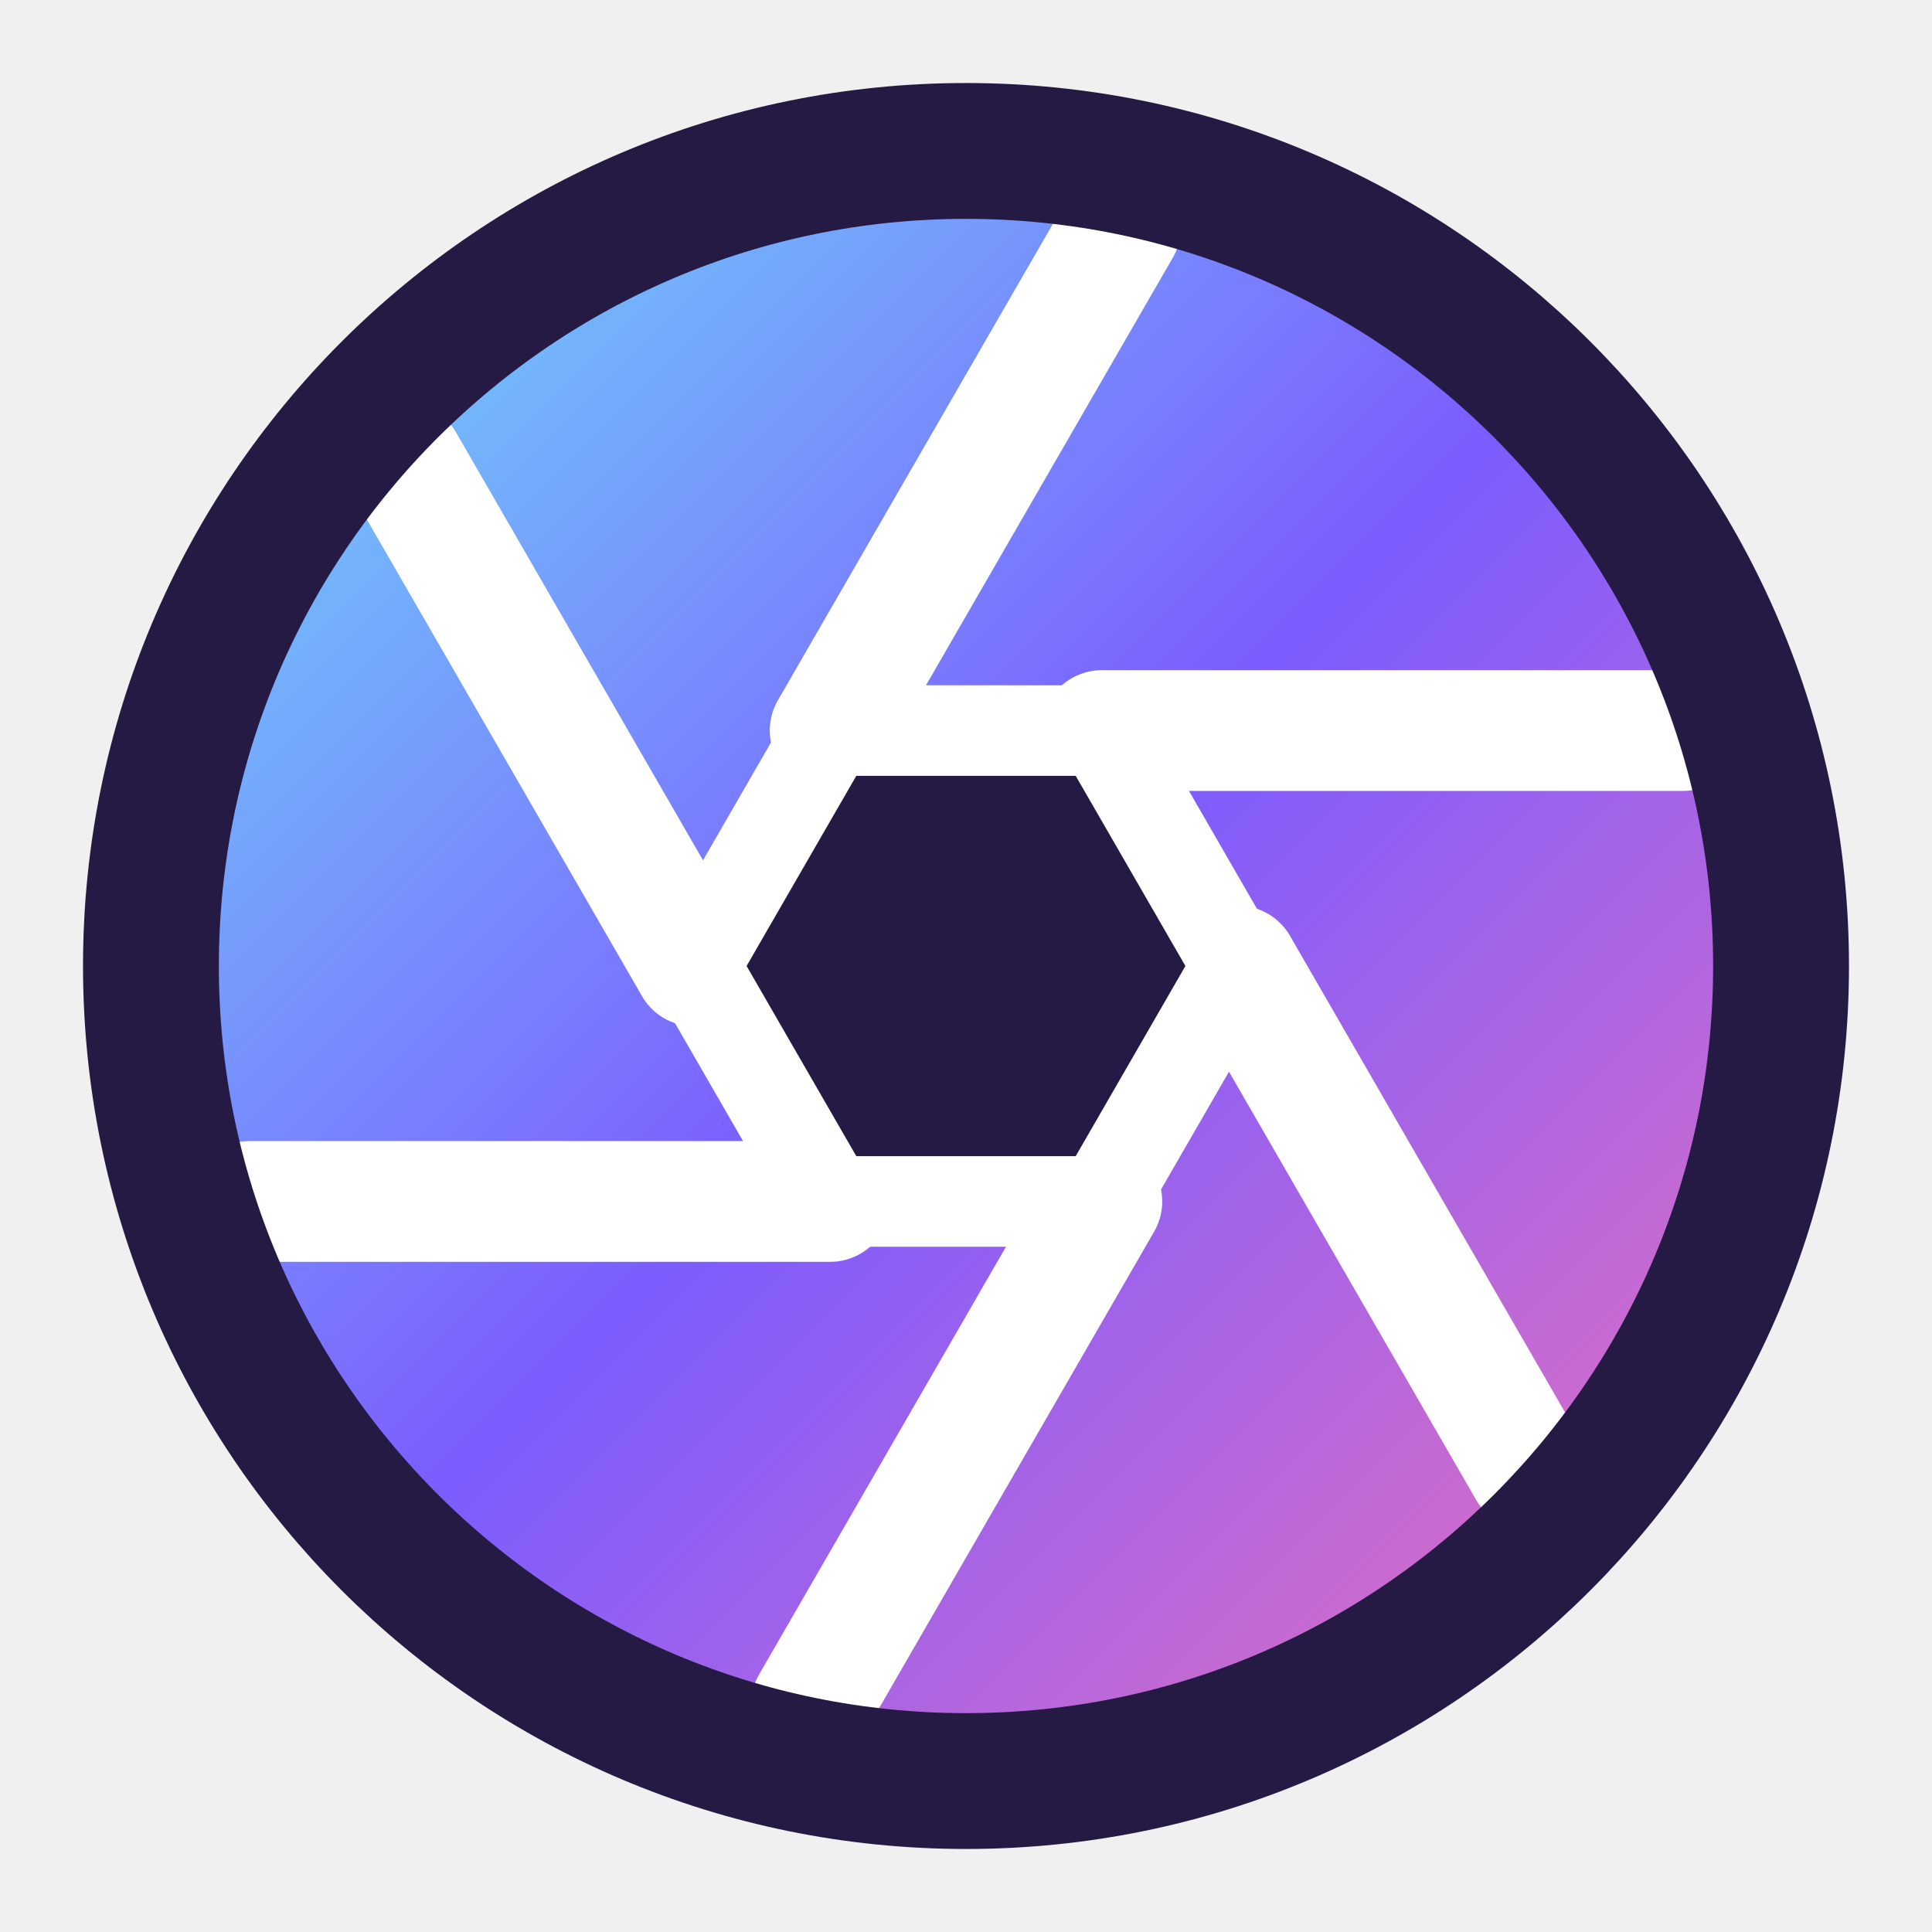
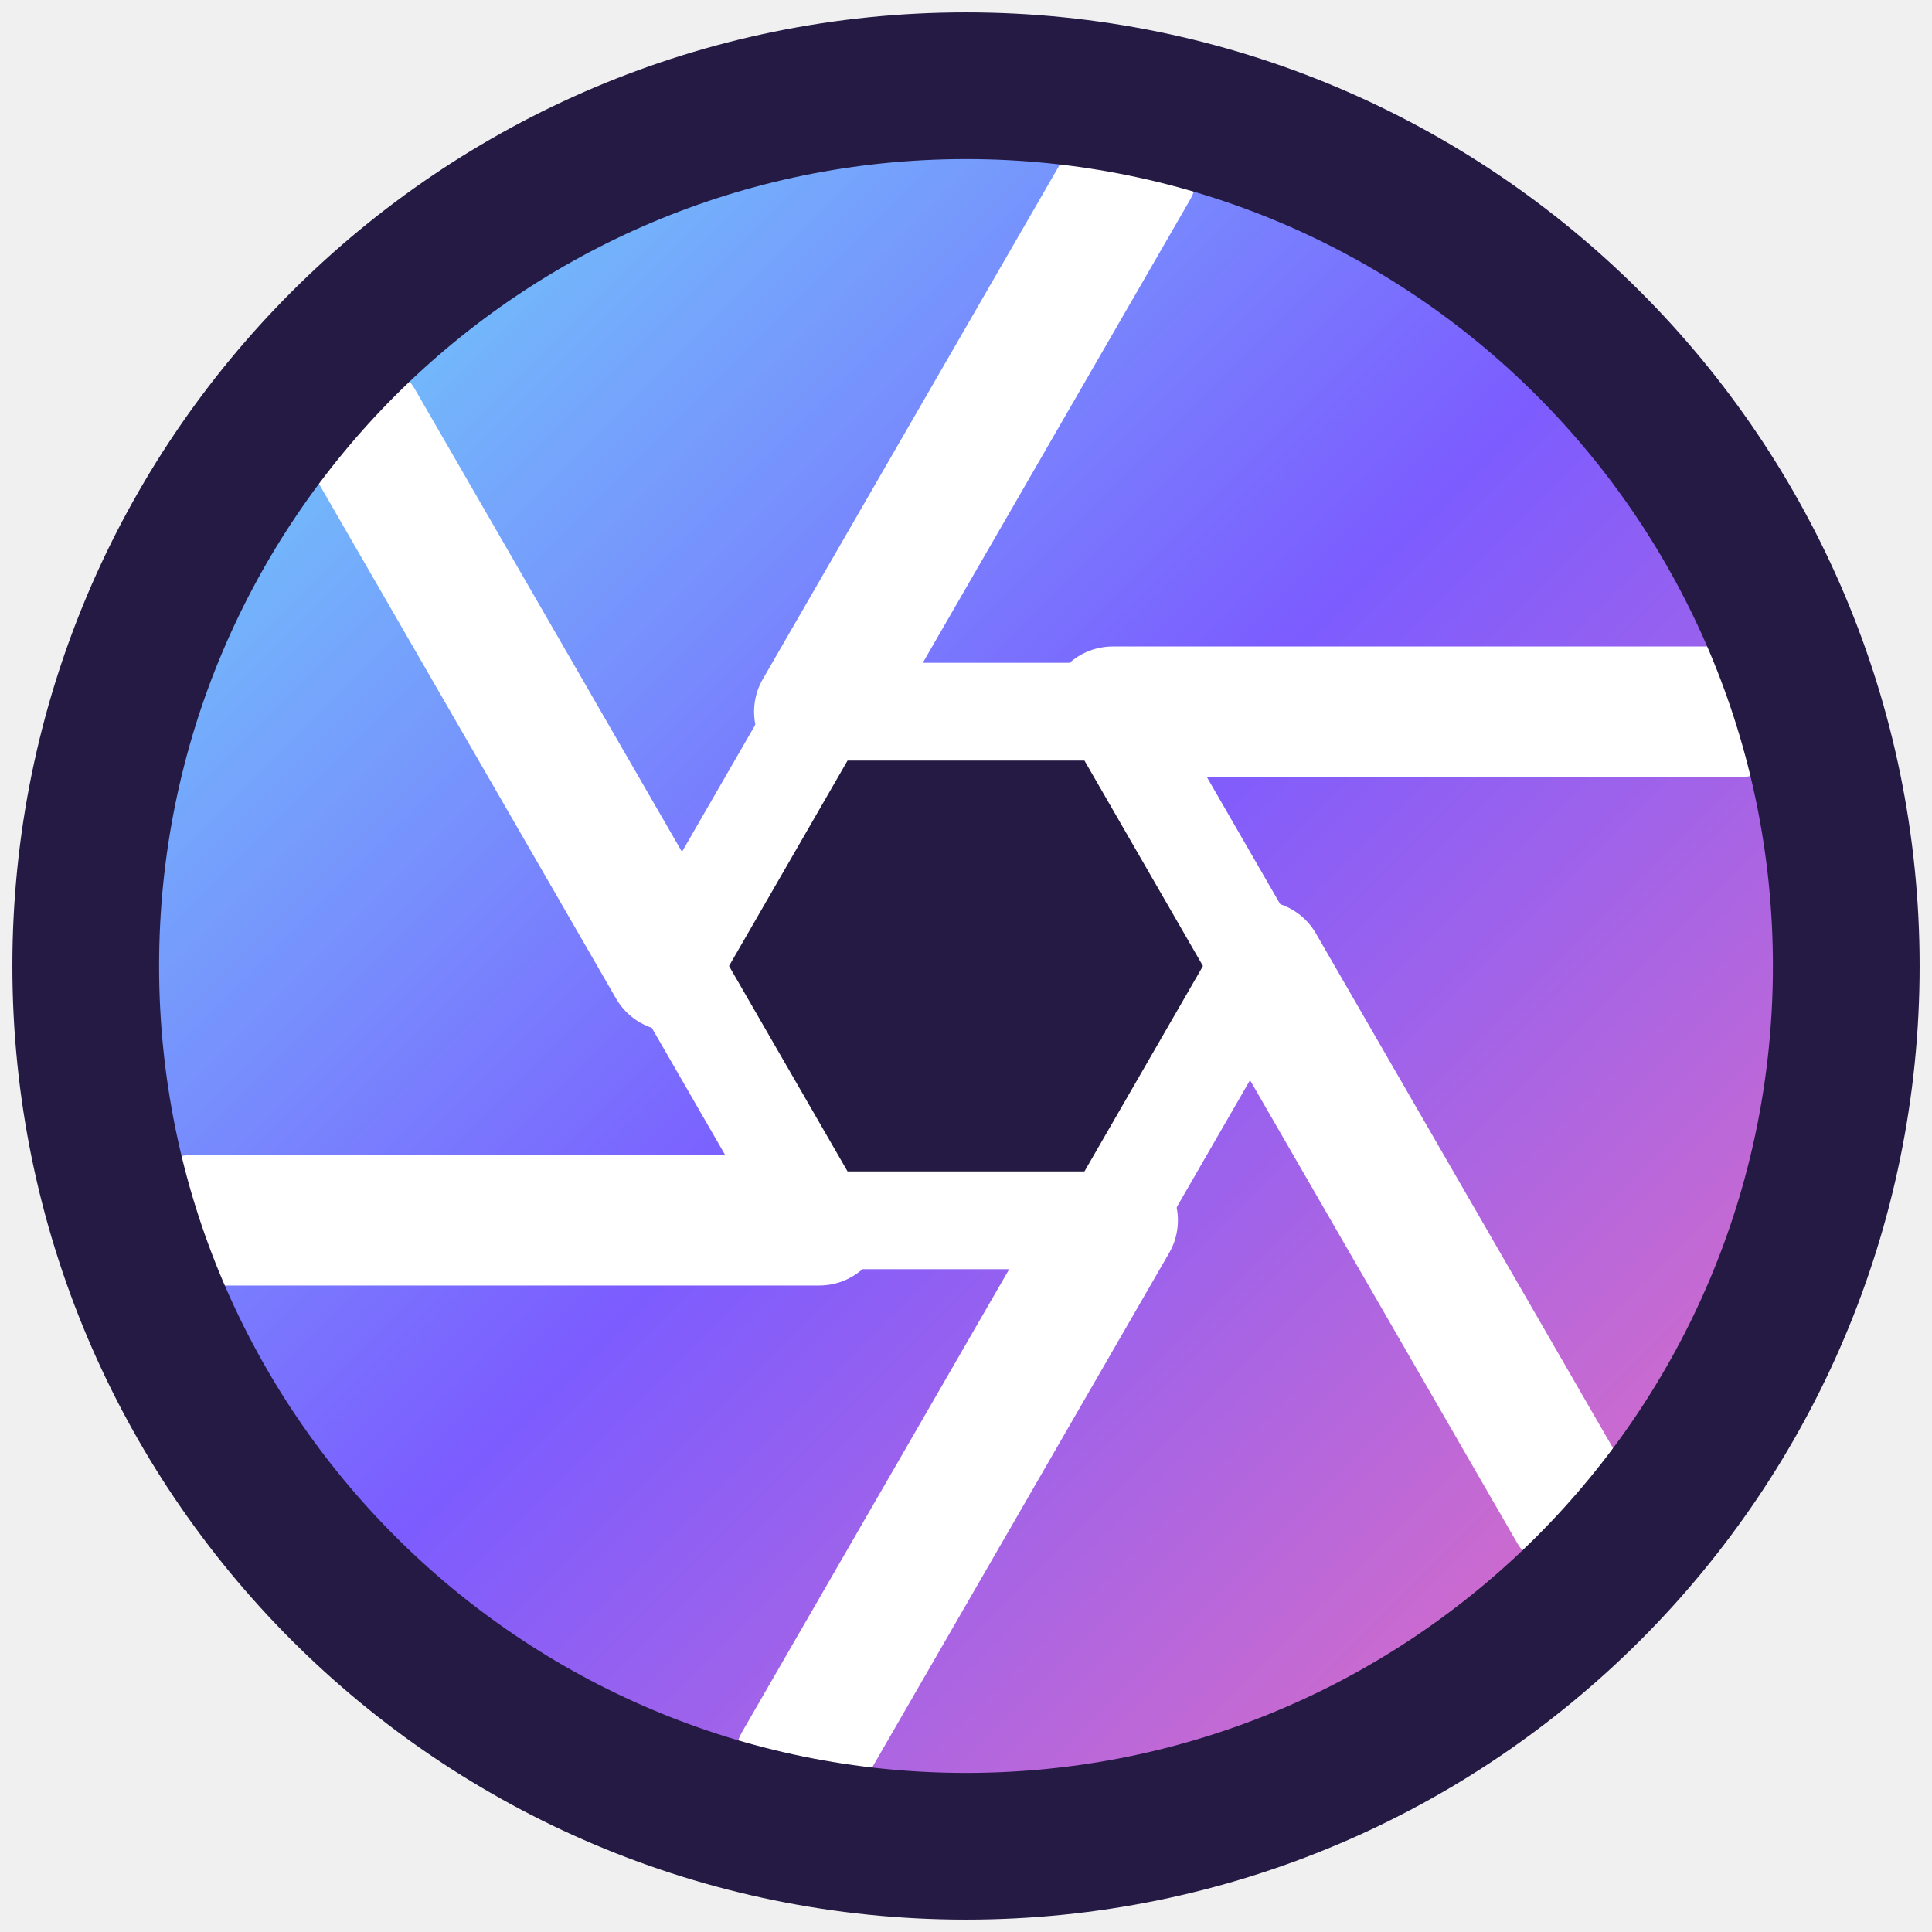
<svg xmlns="http://www.w3.org/2000/svg" viewBox="0 0 256 256" width="256" height="256">
  <defs>
    <linearGradient id="sweep" x1="0" y1="0" x2="1" y2="1">
      <stop offset="0" stop-color="#6EE7F9" />
      <stop offset="0.5" stop-color="#7C5CFF" />
      <stop offset="1" stop-color="#F472B6" />
    </linearGradient>
  </defs>
-   <circle cx="128" cy="128" r="108" fill="url(#sweep)" />
-   <g stroke="#FFFFFF" stroke-width="16" stroke-linecap="round">
-     <path d="M146 159.2 L107.5 225.9" />
-     <path d="M110 159.2 L33 159.2" />
-     <path d="M92 128 L53.5 61.3" />
-     <path d="M110 96.8 L148.5 30.1" />
-     <path d="M146 96.8 L223 96.8" />
-     <path d="M164 128 L202.5 194.7" />
+   <g transform="translate(128 128) scale(1.08) translate(-128 -128)">
+     <circle cx="128" cy="128" r="108" fill="url(#sweep)" />
+     <g stroke="#FFFFFF" stroke-width="16" stroke-linecap="round">
+       <path d="M146 159.2 L107.5 225.9" />
+       <path d="M110 159.2 L33 159.2" />
+       <path d="M92 128 L53.5 61.3" />
+       <path d="M110 96.8 L148.5 30.1" />
+       <path d="M146 96.8 L223 96.8" />
+       <path d="M164 128 L202.5 194.7" />
+     </g>
+     <path d="M164 128 L146 159.2 L110 159.2 L92 128 L110 96.8 L146 96.8 Z" fill="#241A44" stroke="#FFFFFF" stroke-width="12" stroke-linejoin="round" />
+     <circle cx="128" cy="128" r="108" fill="none" stroke="#241A44" stroke-width="18" />
  </g>
-   <path d="M164 128 L146 159.2 L110 159.2 L92 128 L110 96.8 L146 96.8 Z" fill="#241A44" stroke="#FFFFFF" stroke-width="12" stroke-linejoin="round" />
-   <circle cx="128" cy="128" r="108" fill="none" stroke="#241A44" stroke-width="18" />
</svg>
